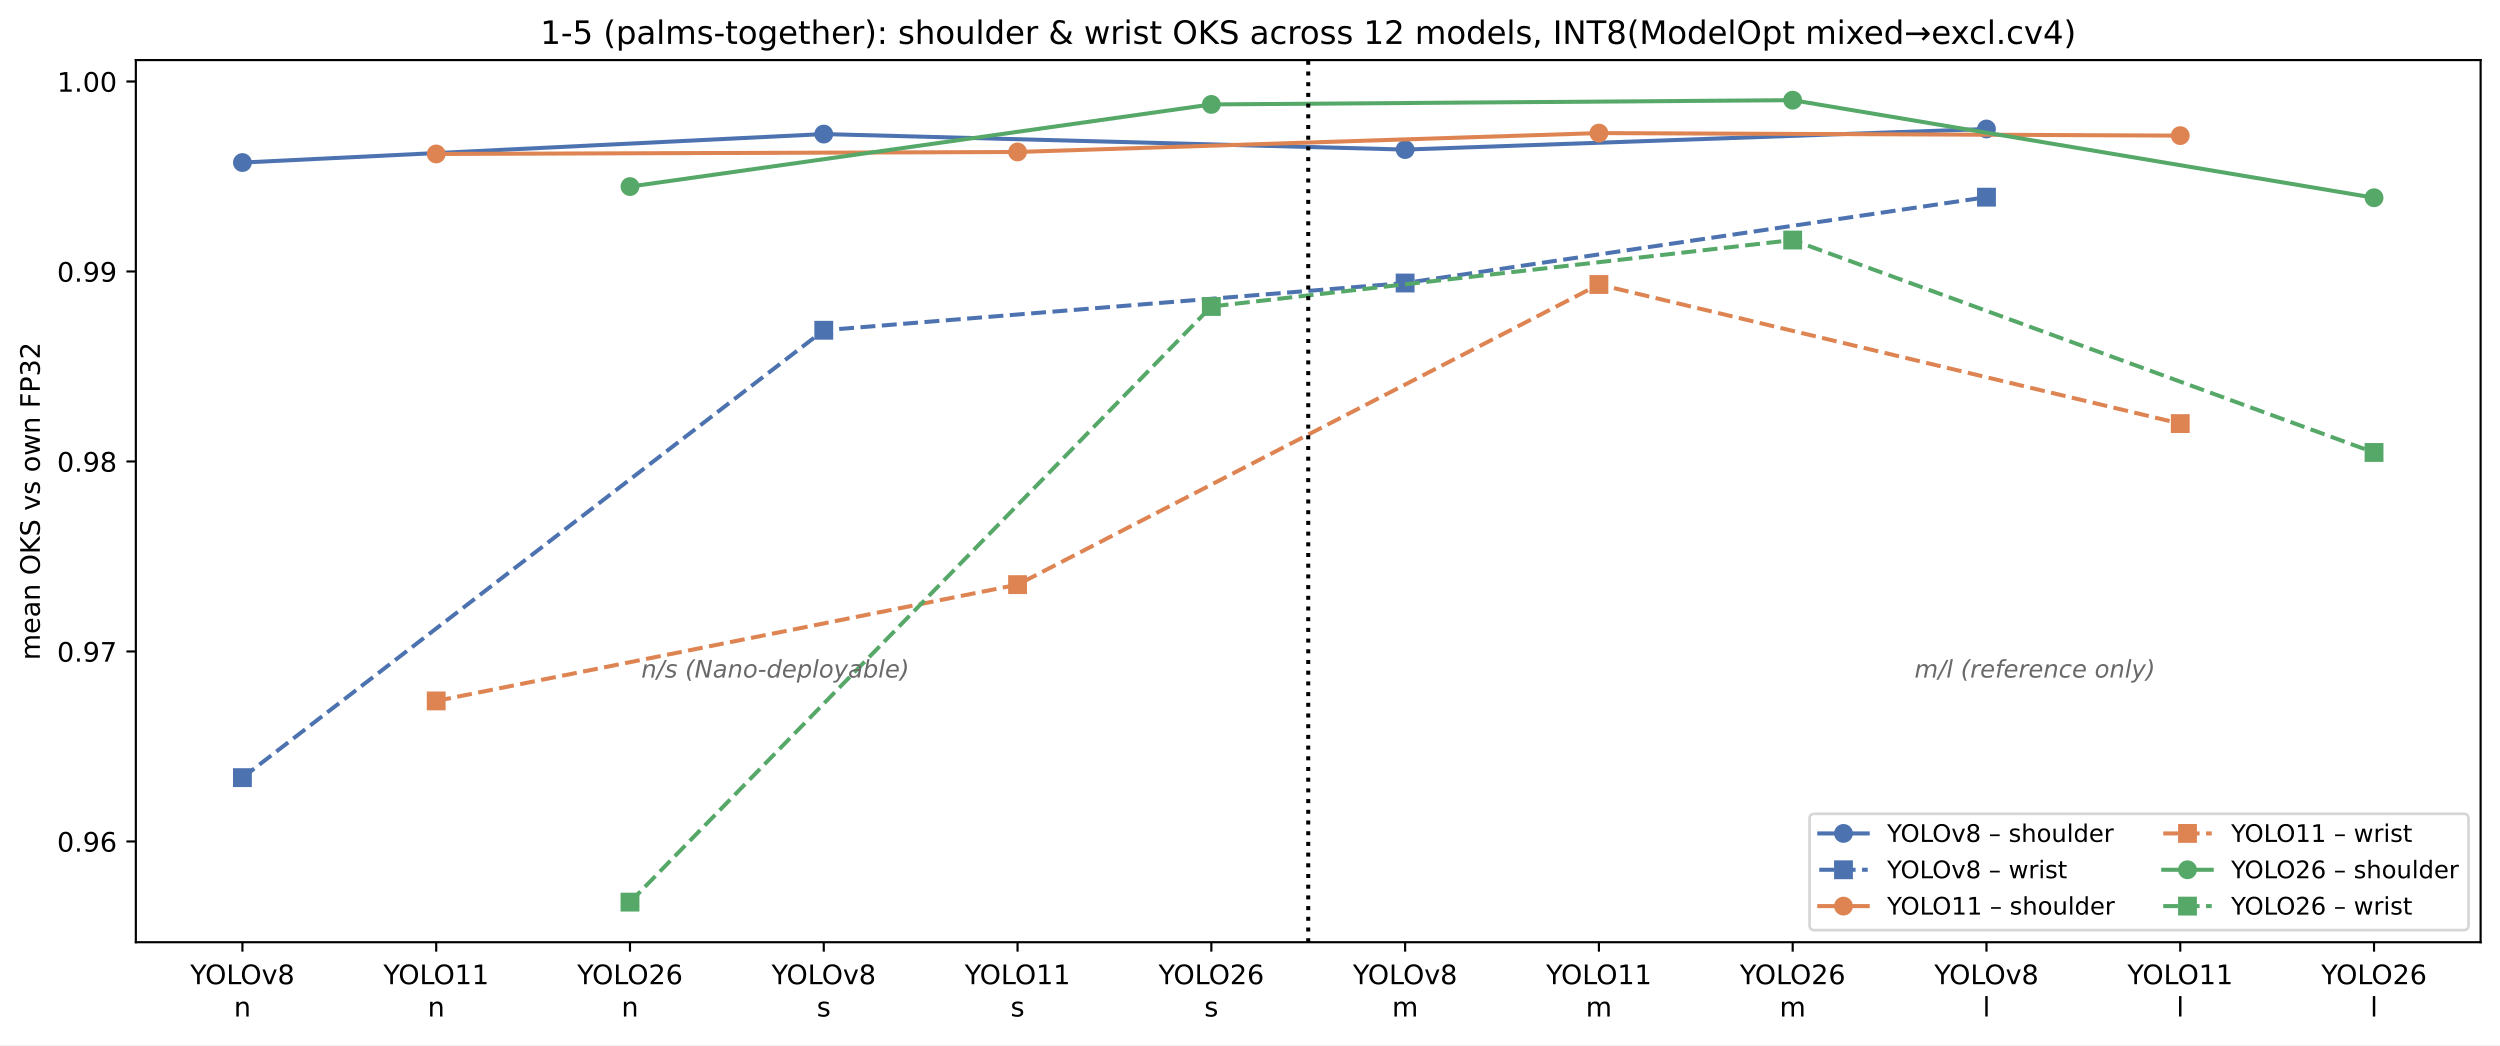
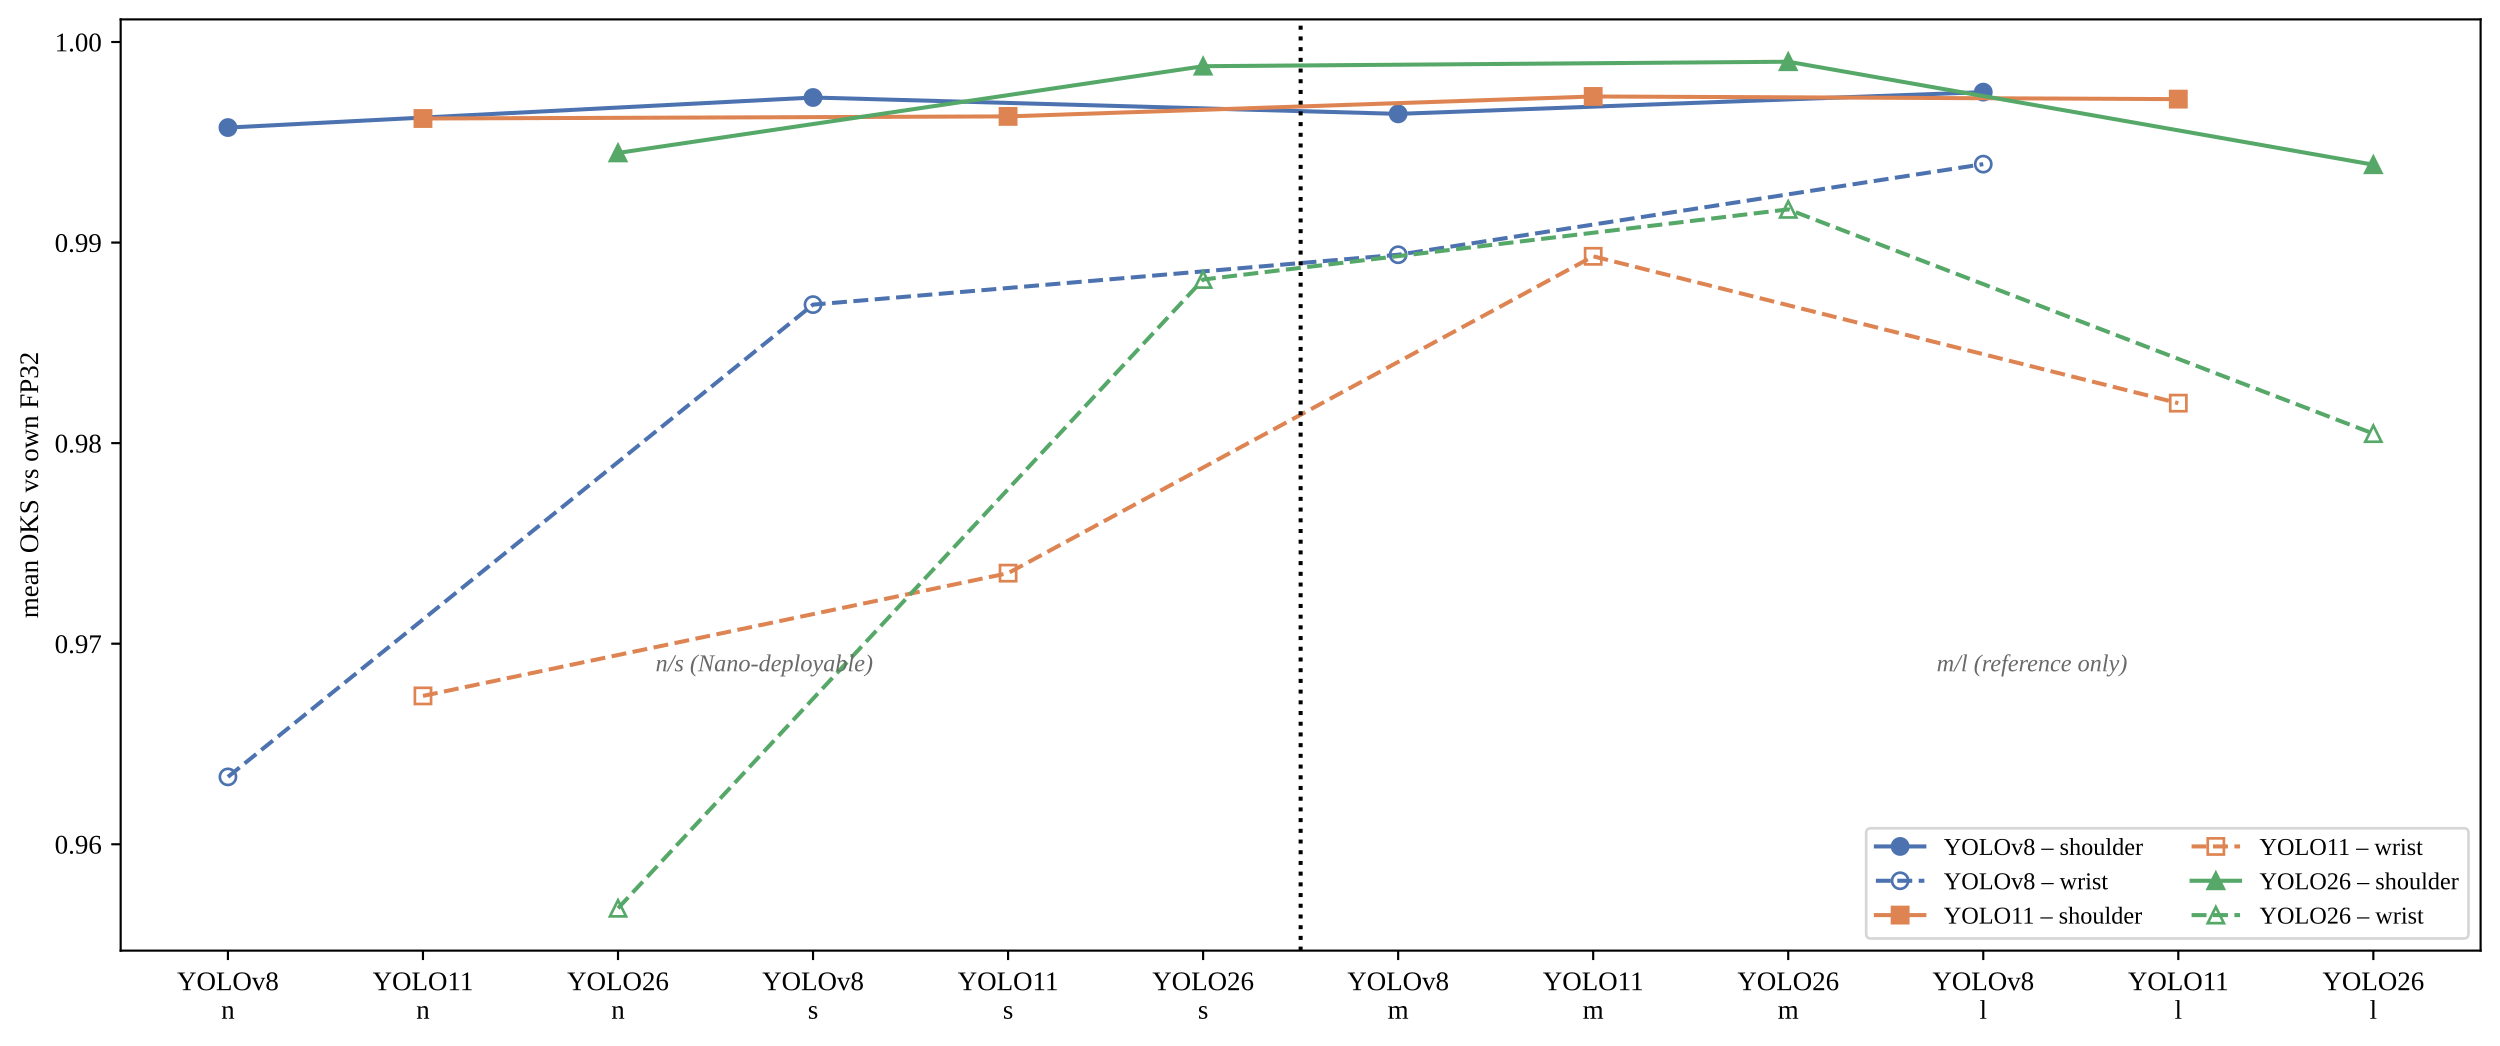
- <svg xmlns="http://www.w3.org/2000/svg" xmlns:xlink="http://www.w3.org/1999/xlink" width="928.746pt" height="388.237pt" viewBox="0 0 928.746 388.237" version="1.1">
+ <svg xmlns="http://www.w3.org/2000/svg" xmlns:xlink="http://www.w3.org/1999/xlink" width="928.034pt" height="388.277pt" viewBox="0 0 928.034 388.277" version="1.1">
  <defs>
    <style type="text/css">*{stroke-linejoin: round; stroke-linecap: butt}</style>
  </defs>
  <g id="figure_1">
    <g id="patch_1">
-       <path d="M 0 388.237  L 928.746 388.237  L 928.746 0  L 0 0  z " style="fill: #ffffff" />
+       <path d="M 0 388.277  L 928.034 388.277  L 928.034 0  L 0 0  z " style="fill: #ffffff" />
    </g>
    <g id="axes_1">
      <g id="patch_2">
-         <path d="M 50.466 350.032  L 921.546 350.032  L 921.546 22.318  L 50.466 22.318  z " style="fill: #ffffff" />
+         <path d="M 44.792 352.886  L 920.834 352.886  L 920.834 7.2  L 44.792 7.2  z " style="fill: #ffffff" />
      </g>
      <g id="matplotlib.axis_1">
        <g id="xtick_1">
          <g id="line2d_1">
            <defs>
-               <path id="m264a69b4fc" d="M 0 0  L 0 3.5  " style="stroke: #000000; stroke-width: 0.8" />
+               <path id="m02d7c838ed" d="M 0 0  L 0 3.5  " style="stroke: #000000; stroke-width: 0.8" />
            </defs>
            <g>
-               <use xlink:href="#m264a69b4fc" x="90.06" y="350.032" style="stroke: #000000; stroke-width: 0.8" />
+               <use xlink:href="#m02d7c838ed" x="84.612" y="352.886" style="stroke: #000000; stroke-width: 0.8" />
            </g>
          </g>
          <g id="text_1">
-             <text style="font-size: 10px; font-family: 'DejaVu Sans', 'Bitstream Vera Sans', 'Computer Modern Sans Serif', 'Lucida Grande', 'Verdana', 'Geneva', 'Lucid', 'Arial', 'Helvetica', 'Avant Garde', sans-serif" transform="translate(70.65939 365.6305)">YOLOv8</text>
-             <text style="font-size: 10px; font-family: 'DejaVu Sans', 'Bitstream Vera Sans', 'Computer Modern Sans Serif', 'Lucida Grande', 'Verdana', 'Geneva', 'Lucid', 'Arial', 'Helvetica', 'Avant Garde', sans-serif" transform="translate(86.89142 377.6325)">n</text>
+             <text style="font-size: 10px; font-family: 'Times New Roman'" transform="translate(65.72516 367.5687)">YOLOv8</text>
+             <text style="font-size: 10px; font-family: 'Times New Roman'" transform="translate(82.11188 378.1595)">n</text>
          </g>
        </g>
        <g id="xtick_2">
          <g id="line2d_2">
            <g>
-               <use xlink:href="#m264a69b4fc" x="162.05" y="350.032" style="stroke: #000000; stroke-width: 0.8" />
+               <use xlink:href="#m02d7c838ed" x="157.012" y="352.886" style="stroke: #000000; stroke-width: 0.8" />
            </g>
          </g>
          <g id="text_2">
-             <text style="font-size: 10px; font-family: 'DejaVu Sans', 'Bitstream Vera Sans', 'Computer Modern Sans Serif', 'Lucida Grande', 'Verdana', 'Geneva', 'Lucid', 'Arial', 'Helvetica', 'Avant Garde', sans-serif" transform="translate(142.4276 365.6305)">YOLO11</text>
-             <text style="font-size: 10px; font-family: 'DejaVu Sans', 'Bitstream Vera Sans', 'Computer Modern Sans Serif', 'Lucida Grande', 'Verdana', 'Geneva', 'Lucid', 'Arial', 'Helvetica', 'Avant Garde', sans-serif" transform="translate(158.8815 377.6325)">n</text>
+             <text style="font-size: 10px; font-family: 'Times New Roman'" transform="translate(138.3105 367.5687)">YOLO11</text>
+             <text style="font-size: 10px; font-family: 'Times New Roman'" transform="translate(154.512 378.1595)">n</text>
          </g>
        </g>
        <g id="xtick_3">
          <g id="line2d_3">
            <g>
-               <use xlink:href="#m264a69b4fc" x="234.04" y="350.032" style="stroke: #000000; stroke-width: 0.8" />
+               <use xlink:href="#m02d7c838ed" x="229.412" y="352.886" style="stroke: #000000; stroke-width: 0.8" />
            </g>
          </g>
          <g id="text_3">
-             <text style="font-size: 10px; font-family: 'DejaVu Sans', 'Bitstream Vera Sans', 'Computer Modern Sans Serif', 'Lucida Grande', 'Verdana', 'Geneva', 'Lucid', 'Arial', 'Helvetica', 'Avant Garde', sans-serif" transform="translate(214.4177 365.6305)">YOLO26</text>
-             <text style="font-size: 10px; font-family: 'DejaVu Sans', 'Bitstream Vera Sans', 'Computer Modern Sans Serif', 'Lucida Grande', 'Verdana', 'Geneva', 'Lucid', 'Arial', 'Helvetica', 'Avant Garde', sans-serif" transform="translate(230.8716 377.6325)">n</text>
+             <text style="font-size: 10px; font-family: 'Times New Roman'" transform="translate(210.5255 367.5687)">YOLO26</text>
+             <text style="font-size: 10px; font-family: 'Times New Roman'" transform="translate(226.9122 378.1595)">n</text>
          </g>
        </g>
        <g id="xtick_4">
          <g id="line2d_4">
            <g>
-               <use xlink:href="#m264a69b4fc" x="306.03" y="350.032" style="stroke: #000000; stroke-width: 0.8" />
+               <use xlink:href="#m02d7c838ed" x="301.812" y="352.886" style="stroke: #000000; stroke-width: 0.8" />
            </g>
          </g>
          <g id="text_4">
-             <text style="font-size: 10px; font-family: 'DejaVu Sans', 'Bitstream Vera Sans', 'Computer Modern Sans Serif', 'Lucida Grande', 'Verdana', 'Geneva', 'Lucid', 'Arial', 'Helvetica', 'Avant Garde', sans-serif" transform="translate(286.6296 365.6305)">YOLOv8</text>
-             <text style="font-size: 10px; font-family: 'DejaVu Sans', 'Bitstream Vera Sans', 'Computer Modern Sans Serif', 'Lucida Grande', 'Verdana', 'Geneva', 'Lucid', 'Arial', 'Helvetica', 'Avant Garde', sans-serif" transform="translate(303.4257 377.6325)">s</text>
+             <text style="font-size: 10px; font-family: 'Times New Roman'" transform="translate(282.9256 367.5687)">YOLOv8</text>
+             <text style="font-size: 10px; font-family: 'Times New Roman'" transform="translate(299.8662 378.1595)">s</text>
          </g>
        </g>
        <g id="xtick_5">
          <g id="line2d_5">
            <g>
-               <use xlink:href="#m264a69b4fc" x="378.021" y="350.032" style="stroke: #000000; stroke-width: 0.8" />
+               <use xlink:href="#m02d7c838ed" x="374.212" y="352.886" style="stroke: #000000; stroke-width: 0.8" />
            </g>
          </g>
          <g id="text_5">
-             <text style="font-size: 10px; font-family: 'DejaVu Sans', 'Bitstream Vera Sans', 'Computer Modern Sans Serif', 'Lucida Grande', 'Verdana', 'Geneva', 'Lucid', 'Arial', 'Helvetica', 'Avant Garde', sans-serif" transform="translate(358.3978 365.6305)">YOLO11</text>
-             <text style="font-size: 10px; font-family: 'DejaVu Sans', 'Bitstream Vera Sans', 'Computer Modern Sans Serif', 'Lucida Grande', 'Verdana', 'Geneva', 'Lucid', 'Arial', 'Helvetica', 'Avant Garde', sans-serif" transform="translate(375.4158 377.6325)">s</text>
+             <text style="font-size: 10px; font-family: 'Times New Roman'" transform="translate(355.5109 367.5687)">YOLO11</text>
+             <text style="font-size: 10px; font-family: 'Times New Roman'" transform="translate(372.2664 378.1595)">s</text>
          </g>
        </g>
        <g id="xtick_6">
          <g id="line2d_6">
            <g>
-               <use xlink:href="#m264a69b4fc" x="450.011" y="350.032" style="stroke: #000000; stroke-width: 0.8" />
+               <use xlink:href="#m02d7c838ed" x="446.613" y="352.886" style="stroke: #000000; stroke-width: 0.8" />
            </g>
          </g>
          <g id="text_6">
-             <text style="font-size: 10px; font-family: 'DejaVu Sans', 'Bitstream Vera Sans', 'Computer Modern Sans Serif', 'Lucida Grande', 'Verdana', 'Geneva', 'Lucid', 'Arial', 'Helvetica', 'Avant Garde', sans-serif" transform="translate(430.3879 365.6305)">YOLO26</text>
-             <text style="font-size: 10px; font-family: 'DejaVu Sans', 'Bitstream Vera Sans', 'Computer Modern Sans Serif', 'Lucida Grande', 'Verdana', 'Geneva', 'Lucid', 'Arial', 'Helvetica', 'Avant Garde', sans-serif" transform="translate(447.4059 377.6325)">s</text>
+             <text style="font-size: 10px; font-family: 'Times New Roman'" transform="translate(427.7259 367.5687)">YOLO26</text>
+             <text style="font-size: 10px; font-family: 'Times New Roman'" transform="translate(444.6665 378.1595)">s</text>
          </g>
        </g>
        <g id="xtick_7">
          <g id="line2d_7">
            <g>
-               <use xlink:href="#m264a69b4fc" x="522.001" y="350.032" style="stroke: #000000; stroke-width: 0.8" />
+               <use xlink:href="#m02d7c838ed" x="519.013" y="352.886" style="stroke: #000000; stroke-width: 0.8" />
            </g>
          </g>
          <g id="text_7">
-             <text style="font-size: 10px; font-family: 'DejaVu Sans', 'Bitstream Vera Sans', 'Computer Modern Sans Serif', 'Lucida Grande', 'Verdana', 'Geneva', 'Lucid', 'Arial', 'Helvetica', 'Avant Garde', sans-serif" transform="translate(502.5999 365.6305)">YOLOv8</text>
-             <text style="font-size: 10px; font-family: 'DejaVu Sans', 'Bitstream Vera Sans', 'Computer Modern Sans Serif', 'Lucida Grande', 'Verdana', 'Geneva', 'Lucid', 'Arial', 'Helvetica', 'Avant Garde', sans-serif" transform="translate(517.1304 377.6325)">m</text>
+             <text style="font-size: 10px; font-family: 'Times New Roman'" transform="translate(500.1261 367.5687)">YOLOv8</text>
+             <text style="font-size: 10px; font-family: 'Times New Roman'" transform="translate(515.1237 378.1595)">m</text>
          </g>
        </g>
        <g id="xtick_8">
          <g id="line2d_8">
            <g>
-               <use xlink:href="#m264a69b4fc" x="593.991" y="350.032" style="stroke: #000000; stroke-width: 0.8" />
+               <use xlink:href="#m02d7c838ed" x="591.413" y="352.886" style="stroke: #000000; stroke-width: 0.8" />
            </g>
          </g>
          <g id="text_8">
-             <text style="font-size: 10px; font-family: 'DejaVu Sans', 'Bitstream Vera Sans', 'Computer Modern Sans Serif', 'Lucida Grande', 'Verdana', 'Geneva', 'Lucid', 'Arial', 'Helvetica', 'Avant Garde', sans-serif" transform="translate(574.3681 365.6305)">YOLO11</text>
-             <text style="font-size: 10px; font-family: 'DejaVu Sans', 'Bitstream Vera Sans', 'Computer Modern Sans Serif', 'Lucida Grande', 'Verdana', 'Geneva', 'Lucid', 'Arial', 'Helvetica', 'Avant Garde', sans-serif" transform="translate(589.1204 377.6325)">m</text>
+             <text style="font-size: 10px; font-family: 'Times New Roman'" transform="translate(572.7114 367.5687)">YOLO11</text>
+             <text style="font-size: 10px; font-family: 'Times New Roman'" transform="translate(587.5239 378.1595)">m</text>
          </g>
        </g>
        <g id="xtick_9">
          <g id="line2d_9">
            <g>
-               <use xlink:href="#m264a69b4fc" x="665.981" y="350.032" style="stroke: #000000; stroke-width: 0.8" />
+               <use xlink:href="#m02d7c838ed" x="663.813" y="352.886" style="stroke: #000000; stroke-width: 0.8" />
            </g>
          </g>
          <g id="text_9">
-             <text style="font-size: 10px; font-family: 'DejaVu Sans', 'Bitstream Vera Sans', 'Computer Modern Sans Serif', 'Lucida Grande', 'Verdana', 'Geneva', 'Lucid', 'Arial', 'Helvetica', 'Avant Garde', sans-serif" transform="translate(646.3582 365.6305)">YOLO26</text>
-             <text style="font-size: 10px; font-family: 'DejaVu Sans', 'Bitstream Vera Sans', 'Computer Modern Sans Serif', 'Lucida Grande', 'Verdana', 'Geneva', 'Lucid', 'Arial', 'Helvetica', 'Avant Garde', sans-serif" transform="translate(661.1105 377.6325)">m</text>
+             <text style="font-size: 10px; font-family: 'Times New Roman'" transform="translate(644.9263 367.5687)">YOLO26</text>
+             <text style="font-size: 10px; font-family: 'Times New Roman'" transform="translate(659.924 378.1595)">m</text>
          </g>
        </g>
        <g id="xtick_10">
          <g id="line2d_10">
            <g>
-               <use xlink:href="#m264a69b4fc" x="737.971" y="350.032" style="stroke: #000000; stroke-width: 0.8" />
+               <use xlink:href="#m02d7c838ed" x="736.213" y="352.886" style="stroke: #000000; stroke-width: 0.8" />
            </g>
          </g>
          <g id="text_10">
-             <text style="font-size: 10px; font-family: 'DejaVu Sans', 'Bitstream Vera Sans', 'Computer Modern Sans Serif', 'Lucida Grande', 'Verdana', 'Geneva', 'Lucid', 'Arial', 'Helvetica', 'Avant Garde', sans-serif" transform="translate(718.5701 365.6305)">YOLOv8</text>
-             <text style="font-size: 10px; font-family: 'DejaVu Sans', 'Bitstream Vera Sans', 'Computer Modern Sans Serif', 'Lucida Grande', 'Verdana', 'Geneva', 'Lucid', 'Arial', 'Helvetica', 'Avant Garde', sans-serif" transform="translate(736.5819 377.6332)">l</text>
+             <text style="font-size: 10px; font-family: 'Times New Roman'" transform="translate(717.3265 367.5687)">YOLOv8</text>
+             <text style="font-size: 10px; font-family: 'Times New Roman'" transform="translate(734.8242 378.1696)">l</text>
          </g>
        </g>
        <g id="xtick_11">
          <g id="line2d_11">
            <g>
-               <use xlink:href="#m264a69b4fc" x="809.961" y="350.032" style="stroke: #000000; stroke-width: 0.8" />
+               <use xlink:href="#m02d7c838ed" x="808.613" y="352.886" style="stroke: #000000; stroke-width: 0.8" />
            </g>
          </g>
          <g id="text_11">
-             <text style="font-size: 10px; font-family: 'DejaVu Sans', 'Bitstream Vera Sans', 'Computer Modern Sans Serif', 'Lucida Grande', 'Verdana', 'Geneva', 'Lucid', 'Arial', 'Helvetica', 'Avant Garde', sans-serif" transform="translate(790.3383 365.6305)">YOLO11</text>
-             <text style="font-size: 10px; font-family: 'DejaVu Sans', 'Bitstream Vera Sans', 'Computer Modern Sans Serif', 'Lucida Grande', 'Verdana', 'Geneva', 'Lucid', 'Arial', 'Helvetica', 'Avant Garde', sans-serif" transform="translate(808.5719 377.6332)">l</text>
+             <text style="font-size: 10px; font-family: 'Times New Roman'" transform="translate(789.9118 367.5687)">YOLO11</text>
+             <text style="font-size: 10px; font-family: 'Times New Roman'" transform="translate(807.2243 378.1696)">l</text>
          </g>
        </g>
        <g id="xtick_12">
          <g id="line2d_12">
            <g>
-               <use xlink:href="#m264a69b4fc" x="881.951" y="350.032" style="stroke: #000000; stroke-width: 0.8" />
+               <use xlink:href="#m02d7c838ed" x="881.014" y="352.886" style="stroke: #000000; stroke-width: 0.8" />
            </g>
          </g>
          <g id="text_12">
-             <text style="font-size: 10px; font-family: 'DejaVu Sans', 'Bitstream Vera Sans', 'Computer Modern Sans Serif', 'Lucida Grande', 'Verdana', 'Geneva', 'Lucid', 'Arial', 'Helvetica', 'Avant Garde', sans-serif" transform="translate(862.3284 365.6305)">YOLO26</text>
-             <text style="font-size: 10px; font-family: 'DejaVu Sans', 'Bitstream Vera Sans', 'Computer Modern Sans Serif', 'Lucida Grande', 'Verdana', 'Geneva', 'Lucid', 'Arial', 'Helvetica', 'Avant Garde', sans-serif" transform="translate(880.562 377.6332)">l</text>
+             <text style="font-size: 10px; font-family: 'Times New Roman'" transform="translate(862.1268 367.5687)">YOLO26</text>
+             <text style="font-size: 10px; font-family: 'Times New Roman'" transform="translate(879.6245 378.1696)">l</text>
          </g>
        </g>
      </g>
      <g id="matplotlib.axis_2">
        <g id="ytick_1">
          <g id="line2d_13">
            <defs>
-               <path id="m5c23816778" d="M 0 0  L -3.5 0  " style="stroke: #000000; stroke-width: 0.8" />
+               <path id="mc234d6e900" d="M 0 0  L -3.5 0  " style="stroke: #000000; stroke-width: 0.8" />
            </defs>
            <g>
-               <use xlink:href="#m5c23816778" x="50.466" y="312.597" style="stroke: #000000; stroke-width: 0.8" />
+               <use xlink:href="#mc234d6e900" x="44.792" y="313.398" style="stroke: #000000; stroke-width: 0.8" />
            </g>
          </g>
          <g id="text_13">
-             <text style="font-size: 10px; font-family: 'DejaVu Sans', 'Bitstream Vera Sans', 'Computer Modern Sans Serif', 'Lucida Grande', 'Verdana', 'Geneva', 'Lucid', 'Arial', 'Helvetica', 'Avant Garde', sans-serif; text-anchor: end" x="43.466" y="316.396" transform="rotate(-0 43.46563 316.396)">0.96</text>
+             <text style="font-size: 10px; font-family: 'Times New Roman'; text-anchor: end" x="37.792" y="316.865" transform="rotate(-0 37.7918 316.8647)">0.96</text>
          </g>
        </g>
        <g id="ytick_2">
          <g id="line2d_14">
            <g>
-               <use xlink:href="#m5c23816778" x="50.466" y="242.017" style="stroke: #000000; stroke-width: 0.8" />
+               <use xlink:href="#mc234d6e900" x="44.792" y="238.947" style="stroke: #000000; stroke-width: 0.8" />
            </g>
          </g>
          <g id="text_14">
-             <text style="font-size: 10px; font-family: 'DejaVu Sans', 'Bitstream Vera Sans', 'Computer Modern Sans Serif', 'Lucida Grande', 'Verdana', 'Geneva', 'Lucid', 'Arial', 'Helvetica', 'Avant Garde', sans-serif; text-anchor: end" x="43.466" y="245.816" transform="rotate(-0 43.46563 245.816)">0.97</text>
+             <text style="font-size: 10px; font-family: 'Times New Roman'; text-anchor: end" x="37.792" y="242.414" transform="rotate(-0 37.7918 242.4142)">0.97</text>
          </g>
        </g>
        <g id="ytick_3">
          <g id="line2d_15">
            <g>
-               <use xlink:href="#m5c23816778" x="50.466" y="171.437" style="stroke: #000000; stroke-width: 0.8" />
+               <use xlink:href="#mc234d6e900" x="44.792" y="164.497" style="stroke: #000000; stroke-width: 0.8" />
            </g>
          </g>
          <g id="text_15">
-             <text style="font-size: 10px; font-family: 'DejaVu Sans', 'Bitstream Vera Sans', 'Computer Modern Sans Serif', 'Lucida Grande', 'Verdana', 'Geneva', 'Lucid', 'Arial', 'Helvetica', 'Avant Garde', sans-serif; text-anchor: end" x="43.466" y="175.236" transform="rotate(-0 43.46563 175.2361)">0.98</text>
+             <text style="font-size: 10px; font-family: 'Times New Roman'; text-anchor: end" x="37.792" y="167.964" transform="rotate(-0 37.7918 167.9636)">0.98</text>
          </g>
        </g>
        <g id="ytick_4">
          <g id="line2d_16">
            <g>
-               <use xlink:href="#m5c23816778" x="50.466" y="100.857" style="stroke: #000000; stroke-width: 0.8" />
+               <use xlink:href="#mc234d6e900" x="44.792" y="90.046" style="stroke: #000000; stroke-width: 0.8" />
            </g>
          </g>
          <g id="text_16">
-             <text style="font-size: 10px; font-family: 'DejaVu Sans', 'Bitstream Vera Sans', 'Computer Modern Sans Serif', 'Lucida Grande', 'Verdana', 'Geneva', 'Lucid', 'Arial', 'Helvetica', 'Avant Garde', sans-serif; text-anchor: end" x="43.466" y="104.656" transform="rotate(-0 43.46563 104.6562)">0.99</text>
+             <text style="font-size: 10px; font-family: 'Times New Roman'; text-anchor: end" x="37.792" y="93.513" transform="rotate(-0 37.7918 93.5131)">0.99</text>
          </g>
        </g>
        <g id="ytick_5">
          <g id="line2d_17">
            <g>
-               <use xlink:href="#m5c23816778" x="50.466" y="30.277" style="stroke: #000000; stroke-width: 0.8" />
+               <use xlink:href="#mc234d6e900" x="44.792" y="15.596" style="stroke: #000000; stroke-width: 0.8" />
            </g>
          </g>
          <g id="text_17">
-             <text style="font-size: 10px; font-family: 'DejaVu Sans', 'Bitstream Vera Sans', 'Computer Modern Sans Serif', 'Lucida Grande', 'Verdana', 'Geneva', 'Lucid', 'Arial', 'Helvetica', 'Avant Garde', sans-serif; text-anchor: end" x="43.466" y="34.076" transform="rotate(-0 43.46563 34.07624)">1.00</text>
+             <text style="font-size: 10px; font-family: 'Times New Roman'; text-anchor: end" x="37.792" y="19.063" transform="rotate(-0 37.7918 19.06257)">1.00</text>
          </g>
        </g>
        <g id="text_18">
-           <text style="font-size: 10px; font-family: 'DejaVu Sans', 'Bitstream Vera Sans', 'Computer Modern Sans Serif', 'Lucida Grande', 'Verdana', 'Geneva', 'Lucid', 'Arial', 'Helvetica', 'Avant Garde', sans-serif; text-anchor: middle" x="14.798" y="186.175" transform="rotate(-90 14.79766 186.175)">mean OKS vs own FP32</text>
+           <text style="font-size: 10px; font-family: 'Times New Roman'; text-anchor: middle" x="14.134" y="180.043" transform="rotate(-90 14.13359 180.0428)">mean OKS vs own FP32</text>
        </g>
      </g>
      <g id="line2d_18">
-         <path d="M 90.06 60.383  L 306.03 49.807  L 522.001 55.566  L 737.971 47.915  " clip-path="url(#p8a68b1451f)" style="fill: none; stroke: #4c72b0; stroke-width: 1.5; stroke-linecap: square" />
-         <defs>
-           <path id="ma669a18da5" d="M 0 3  C 0.796 3 1.559 2.684 2.121 2.121  C 2.684 1.559 3 0.796 3 0  C 3 -0.796 2.684 -1.559 2.121 -2.121  C 1.559 -2.684 0.796 -3 0 -3  C -0.796 -3 -1.559 -2.684 -2.121 -2.121  C -2.684 -1.559 -3 -0.796 -3 0  C -3 0.796 -2.684 1.559 -2.121 2.121  C -1.559 2.684 -0.796 3 0 3  z " style="stroke: #4c72b0" />
-         </defs>
-         <g clip-path="url(#p8a68b1451f)">
-           <use xlink:href="#ma669a18da5" x="90.06" y="60.383" style="fill: #4c72b0; stroke: #4c72b0" />
-           <use xlink:href="#ma669a18da5" x="306.03" y="49.807" style="fill: #4c72b0; stroke: #4c72b0" />
-           <use xlink:href="#ma669a18da5" x="522.001" y="55.566" style="fill: #4c72b0; stroke: #4c72b0" />
-           <use xlink:href="#ma669a18da5" x="737.971" y="47.915" style="fill: #4c72b0; stroke: #4c72b0" />
+         <path d="M 84.612 47.352  L 301.812 36.196  L 519.013 42.271  L 736.213 34.2  " clip-path="url(#p9b760bc617)" style="fill: none; stroke: #4c72b0; stroke-width: 1.5; stroke-linecap: square" />
+         <defs>
+           <path id="mcaaa715c31" d="M 0 3  C 0.796 3 1.559 2.684 2.121 2.121  C 2.684 1.559 3 0.796 3 0  C 3 -0.796 2.684 -1.559 2.121 -2.121  C 1.559 -2.684 0.796 -3 0 -3  C -0.796 -3 -1.559 -2.684 -2.121 -2.121  C -2.684 -1.559 -3 -0.796 -3 0  C -3 0.796 -2.684 1.559 -2.121 2.121  C -1.559 2.684 -0.796 3 0 3  z " style="stroke: #4c72b0" />
+         </defs>
+         <g clip-path="url(#p9b760bc617)">
+           <use xlink:href="#mcaaa715c31" x="84.612" y="47.352" style="fill: #4c72b0; stroke: #4c72b0" />
+           <use xlink:href="#mcaaa715c31" x="301.812" y="36.196" style="fill: #4c72b0; stroke: #4c72b0" />
+           <use xlink:href="#mcaaa715c31" x="519.013" y="42.271" style="fill: #4c72b0; stroke: #4c72b0" />
+           <use xlink:href="#mcaaa715c31" x="736.213" y="34.2" style="fill: #4c72b0; stroke: #4c72b0" />
        </g>
      </g>
      <g id="line2d_19">
-         <path d="M 90.06 288.89  L 306.03 122.692  L 522.001 105.141  L 737.971 73.252  " clip-path="url(#p8a68b1451f)" style="fill: none; stroke-dasharray: 5.55,2.4; stroke-dashoffset: 0; stroke: #4c72b0; stroke-width: 1.5" />
-         <defs>
-           <path id="m60e7c68d42" d="M -3 3  L 3 3  L 3 -3  L -3 -3  z " style="stroke: #4c72b0; stroke-linejoin: miter" />
-         </defs>
-         <g clip-path="url(#p8a68b1451f)">
-           <use xlink:href="#m60e7c68d42" x="90.06" y="288.89" style="fill: #4c72b0; stroke: #4c72b0; stroke-linejoin: miter" />
-           <use xlink:href="#m60e7c68d42" x="306.03" y="122.692" style="fill: #4c72b0; stroke: #4c72b0; stroke-linejoin: miter" />
-           <use xlink:href="#m60e7c68d42" x="522.001" y="105.141" style="fill: #4c72b0; stroke: #4c72b0; stroke-linejoin: miter" />
-           <use xlink:href="#m60e7c68d42" x="737.971" y="73.252" style="fill: #4c72b0; stroke: #4c72b0; stroke-linejoin: miter" />
+         <path d="M 84.612 288.39  L 301.812 113.078  L 519.013 94.565  L 736.213 60.927  " clip-path="url(#p9b760bc617)" style="fill: none; stroke-dasharray: 5.55,2.4; stroke-dashoffset: 0; stroke: #4c72b0; stroke-width: 1.5" />
+         <defs>
+           <path id="mb77e9c2848" d="M 0 3  C 0.796 3 1.559 2.684 2.121 2.121  C 2.684 1.559 3 0.796 3 0  C 3 -0.796 2.684 -1.559 2.121 -2.121  C 1.559 -2.684 0.796 -3 0 -3  C -0.796 -3 -1.559 -2.684 -2.121 -2.121  C -2.684 -1.559 -3 -0.796 -3 0  C -3 0.796 -2.684 1.559 -2.121 2.121  C -1.559 2.684 -0.796 3 0 3  z " style="stroke: #4c72b0" />
+         </defs>
+         <g clip-path="url(#p9b760bc617)">
+           <use xlink:href="#mb77e9c2848" x="84.612" y="288.39" style="fill-opacity: 0; stroke: #4c72b0" />
+           <use xlink:href="#mb77e9c2848" x="301.812" y="113.078" style="fill-opacity: 0; stroke: #4c72b0" />
+           <use xlink:href="#mb77e9c2848" x="519.013" y="94.565" style="fill-opacity: 0; stroke: #4c72b0" />
+           <use xlink:href="#mb77e9c2848" x="736.213" y="60.927" style="fill-opacity: 0; stroke: #4c72b0" />
        </g>
      </g>
      <g id="line2d_20">
-         <path d="M 162.05 57.196  L 378.021 56.453  L 593.991 49.439  L 809.961 50.379  " clip-path="url(#p8a68b1451f)" style="fill: none; stroke: #dd8452; stroke-width: 1.5; stroke-linecap: square" />
-         <defs>
-           <path id="mf853502f3b" d="M 0 3  C 0.796 3 1.559 2.684 2.121 2.121  C 2.684 1.559 3 0.796 3 0  C 3 -0.796 2.684 -1.559 2.121 -2.121  C 1.559 -2.684 0.796 -3 0 -3  C -0.796 -3 -1.559 -2.684 -2.121 -2.121  C -2.684 -1.559 -3 -0.796 -3 0  C -3 0.796 -2.684 1.559 -2.121 2.121  C -1.559 2.684 -0.796 3 0 3  z " style="stroke: #dd8452" />
-         </defs>
-         <g clip-path="url(#p8a68b1451f)">
-           <use xlink:href="#mf853502f3b" x="162.05" y="57.196" style="fill: #dd8452; stroke: #dd8452" />
-           <use xlink:href="#mf853502f3b" x="378.021" y="56.453" style="fill: #dd8452; stroke: #dd8452" />
-           <use xlink:href="#mf853502f3b" x="593.991" y="49.439" style="fill: #dd8452; stroke: #dd8452" />
-           <use xlink:href="#mf853502f3b" x="809.961" y="50.379" style="fill: #dd8452; stroke: #dd8452" />
+         <path d="M 157.012 43.991  L 374.212 43.207  L 591.413 35.808  L 808.613 36.8  " clip-path="url(#p9b760bc617)" style="fill: none; stroke: #dd8452; stroke-width: 1.5; stroke-linecap: square" />
+         <defs>
+           <path id="md97abb7e56" d="M -3 3  L 3 3  L 3 -3  L -3 -3  z " style="stroke: #dd8452; stroke-linejoin: miter" />
+         </defs>
+         <g clip-path="url(#p9b760bc617)">
+           <use xlink:href="#md97abb7e56" x="157.012" y="43.991" style="fill: #dd8452; stroke: #dd8452; stroke-linejoin: miter" />
+           <use xlink:href="#md97abb7e56" x="374.212" y="43.207" style="fill: #dd8452; stroke: #dd8452; stroke-linejoin: miter" />
+           <use xlink:href="#md97abb7e56" x="591.413" y="35.808" style="fill: #dd8452; stroke: #dd8452; stroke-linejoin: miter" />
+           <use xlink:href="#md97abb7e56" x="808.613" y="36.8" style="fill: #dd8452; stroke: #dd8452; stroke-linejoin: miter" />
        </g>
      </g>
      <g id="line2d_21">
-         <path d="M 162.05 260.395  L 378.021 217.191  L 593.991 105.693  L 809.961 157.367  " clip-path="url(#p8a68b1451f)" style="fill: none; stroke-dasharray: 5.55,2.4; stroke-dashoffset: 0; stroke: #dd8452; stroke-width: 1.5" />
-         <defs>
-           <path id="m0ac1849353" d="M -3 3  L 3 3  L 3 -3  L -3 -3  z " style="stroke: #dd8452; stroke-linejoin: miter" />
-         </defs>
-         <g clip-path="url(#p8a68b1451f)">
-           <use xlink:href="#m0ac1849353" x="162.05" y="260.395" style="fill: #dd8452; stroke: #dd8452; stroke-linejoin: miter" />
-           <use xlink:href="#m0ac1849353" x="378.021" y="217.191" style="fill: #dd8452; stroke: #dd8452; stroke-linejoin: miter" />
-           <use xlink:href="#m0ac1849353" x="593.991" y="105.693" style="fill: #dd8452; stroke: #dd8452; stroke-linejoin: miter" />
-           <use xlink:href="#m0ac1849353" x="809.961" y="157.367" style="fill: #dd8452; stroke: #dd8452; stroke-linejoin: miter" />
+         <path d="M 157.012 258.333  L 374.212 212.76  L 591.413 95.147  L 808.613 149.655  " clip-path="url(#p9b760bc617)" style="fill: none; stroke-dasharray: 5.55,2.4; stroke-dashoffset: 0; stroke: #dd8452; stroke-width: 1.5" />
+         <defs>
+           <path id="mc48d740b79" d="M -3 3  L 3 3  L 3 -3  L -3 -3  z " style="stroke: #dd8452; stroke-linejoin: miter" />
+         </defs>
+         <g clip-path="url(#p9b760bc617)">
+           <use xlink:href="#mc48d740b79" x="157.012" y="258.333" style="fill-opacity: 0; stroke: #dd8452; stroke-linejoin: miter" />
+           <use xlink:href="#mc48d740b79" x="374.212" y="212.76" style="fill-opacity: 0; stroke: #dd8452; stroke-linejoin: miter" />
+           <use xlink:href="#mc48d740b79" x="591.413" y="95.147" style="fill-opacity: 0; stroke: #dd8452; stroke-linejoin: miter" />
+           <use xlink:href="#mc48d740b79" x="808.613" y="149.655" style="fill-opacity: 0; stroke: #dd8452; stroke-linejoin: miter" />
        </g>
      </g>
      <g id="line2d_22">
-         <path d="M 234.04 69.306  L 450.011 38.791  L 665.981 37.214  L 881.951 73.462  " clip-path="url(#p8a68b1451f)" style="fill: none; stroke: #55a868; stroke-width: 1.5; stroke-linecap: square" />
-         <defs>
-           <path id="m870e3e7de8" d="M 0 3  C 0.796 3 1.559 2.684 2.121 2.121  C 2.684 1.559 3 0.796 3 0  C 3 -0.796 2.684 -1.559 2.121 -2.121  C 1.559 -2.684 0.796 -3 0 -3  C -0.796 -3 -1.559 -2.684 -2.121 -2.121  C -2.684 -1.559 -3 -0.796 -3 0  C -3 0.796 -2.684 1.559 -2.121 2.121  C -1.559 2.684 -0.796 3 0 3  z " style="stroke: #55a868" />
-         </defs>
-         <g clip-path="url(#p8a68b1451f)">
-           <use xlink:href="#m870e3e7de8" x="234.04" y="69.306" style="fill: #55a868; stroke: #55a868" />
-           <use xlink:href="#m870e3e7de8" x="450.011" y="38.791" style="fill: #55a868; stroke: #55a868" />
-           <use xlink:href="#m870e3e7de8" x="665.981" y="37.214" style="fill: #55a868; stroke: #55a868" />
-           <use xlink:href="#m870e3e7de8" x="881.951" y="73.462" style="fill: #55a868; stroke: #55a868" />
+         <path d="M 229.412 56.765  L 446.613 24.576  L 663.813 22.913  L 881.014 61.148  " clip-path="url(#p9b760bc617)" style="fill: none; stroke: #55a868; stroke-width: 1.5; stroke-linecap: square" />
+         <defs>
+           <path id="m4d80653861" d="M 0 -3  L -3 3  L 3 3  z " style="stroke: #55a868; stroke-linejoin: miter" />
+         </defs>
+         <g clip-path="url(#p9b760bc617)">
+           <use xlink:href="#m4d80653861" x="229.412" y="56.765" style="fill: #55a868; stroke: #55a868; stroke-linejoin: miter" />
+           <use xlink:href="#m4d80653861" x="446.613" y="24.576" style="fill: #55a868; stroke: #55a868; stroke-linejoin: miter" />
+           <use xlink:href="#m4d80653861" x="663.813" y="22.913" style="fill: #55a868; stroke: #55a868; stroke-linejoin: miter" />
+           <use xlink:href="#m4d80653861" x="881.014" y="61.148" style="fill: #55a868; stroke: #55a868; stroke-linejoin: miter" />
        </g>
      </g>
      <g id="line2d_23">
-         <path d="M 234.04 335.136  L 450.011 113.859  L 665.981 89.175  L 881.951 168.095  " clip-path="url(#p8a68b1451f)" style="fill: none; stroke-dasharray: 5.55,2.4; stroke-dashoffset: 0; stroke: #55a868; stroke-width: 1.5" />
-         <defs>
-           <path id="m2976eb44e7" d="M -3 3  L 3 3  L 3 -3  L -3 -3  z " style="stroke: #55a868; stroke-linejoin: miter" />
-         </defs>
-         <g clip-path="url(#p8a68b1451f)">
-           <use xlink:href="#m2976eb44e7" x="234.04" y="335.136" style="fill: #55a868; stroke: #55a868; stroke-linejoin: miter" />
-           <use xlink:href="#m2976eb44e7" x="450.011" y="113.859" style="fill: #55a868; stroke: #55a868; stroke-linejoin: miter" />
-           <use xlink:href="#m2976eb44e7" x="665.981" y="89.175" style="fill: #55a868; stroke: #55a868; stroke-linejoin: miter" />
-           <use xlink:href="#m2976eb44e7" x="881.951" y="168.095" style="fill: #55a868; stroke: #55a868; stroke-linejoin: miter" />
+         <path d="M 229.412 337.173  L 446.613 103.761  L 663.813 77.723  L 881.014 160.971  " clip-path="url(#p9b760bc617)" style="fill: none; stroke-dasharray: 5.55,2.4; stroke-dashoffset: 0; stroke: #55a868; stroke-width: 1.5" />
+         <defs>
+           <path id="mb8b7189e74" d="M 0 -3  L -3 3  L 3 3  z " style="stroke: #55a868; stroke-linejoin: miter" />
+         </defs>
+         <g clip-path="url(#p9b760bc617)">
+           <use xlink:href="#mb8b7189e74" x="229.412" y="337.173" style="fill-opacity: 0; stroke: #55a868; stroke-linejoin: miter" />
+           <use xlink:href="#mb8b7189e74" x="446.613" y="103.761" style="fill-opacity: 0; stroke: #55a868; stroke-linejoin: miter" />
+           <use xlink:href="#mb8b7189e74" x="663.813" y="77.723" style="fill-opacity: 0; stroke: #55a868; stroke-linejoin: miter" />
+           <use xlink:href="#mb8b7189e74" x="881.014" y="160.971" style="fill-opacity: 0; stroke: #55a868; stroke-linejoin: miter" />
        </g>
      </g>
      <g id="line2d_24">
-         <path d="M 486.006 350.032  L 486.006 22.318  " clip-path="url(#p8a68b1451f)" style="fill: none; stroke-dasharray: 1.5,2.475; stroke-dashoffset: 0; stroke: #000000; stroke-width: 1.5" />
+         <path d="M 482.813 352.886  L 482.813 7.2  " clip-path="url(#p9b760bc617)" style="fill: none; stroke-dasharray: 1.5,2.475; stroke-dashoffset: 0; stroke: #000000; stroke-width: 1.5" />
      </g>
      <g id="patch_3">
-         <path d="M 50.466 350.032  L 50.466 22.318  " style="fill: none; stroke: #000000; stroke-width: 0.8; stroke-linejoin: miter; stroke-linecap: square" />
+         <path d="M 44.792 352.886  L 44.792 7.2  " style="fill: none; stroke: #000000; stroke-width: 0.8; stroke-linejoin: miter; stroke-linecap: square" />
      </g>
      <g id="patch_4">
-         <path d="M 921.546 350.032  L 921.546 22.318  " style="fill: none; stroke: #000000; stroke-width: 0.8; stroke-linejoin: miter; stroke-linecap: square" />
+         <path d="M 920.834 352.886  L 920.834 7.2  " style="fill: none; stroke: #000000; stroke-width: 0.8; stroke-linejoin: miter; stroke-linecap: square" />
      </g>
      <g id="patch_5">
-         <path d="M 50.466 350.032  L 921.546 350.032  " style="fill: none; stroke: #000000; stroke-width: 0.8; stroke-linejoin: miter; stroke-linecap: square" />
+         <path d="M 44.792 352.886  L 920.834 352.886  " style="fill: none; stroke: #000000; stroke-width: 0.8; stroke-linejoin: miter; stroke-linecap: square" />
      </g>
      <g id="patch_6">
-         <path d="M 50.466 22.318  L 921.546 22.318  " style="fill: none; stroke: #000000; stroke-width: 0.8; stroke-linejoin: miter; stroke-linecap: square" />
+         <path d="M 44.792 7.2  L 920.834 7.2  " style="fill: none; stroke: #000000; stroke-width: 0.8; stroke-linejoin: miter; stroke-linecap: square" />
      </g>
      <g id="text_19">
-         <text style="font-style: italic; font-size: 9px; font-family: 'DejaVu Sans', 'Bitstream Vera Sans', 'Computer Modern Sans Serif', 'Lucida Grande', 'Verdana', 'Geneva', 'Lucid', 'Arial', 'Helvetica', 'Avant Garde', sans-serif; text-anchor: middle; fill: #696969" x="288.033" y="251.718" transform="rotate(-0 288.0329 251.7177)">n/s (Nano-deployable)</text>
+         <text style="font-style: italic; font-size: 9px; font-family: 'Times New Roman'; text-anchor: middle; fill: #696969" x="283.712" y="249.18" transform="rotate(-0 283.7123 249.1799)">n/s (Nano-deployable)</text>
      </g>
      <g id="text_20">
-         <text style="font-style: italic; font-size: 9px; font-family: 'DejaVu Sans', 'Bitstream Vera Sans', 'Computer Modern Sans Serif', 'Lucida Grande', 'Verdana', 'Geneva', 'Lucid', 'Arial', 'Helvetica', 'Avant Garde', sans-serif; text-anchor: middle; fill: #696969" x="755.968" y="251.718" transform="rotate(-0 755.9684 251.7177)">m/l (reference only)</text>
-       </g>
-       <g id="text_21">
-         <text style="font-size: 12px; font-family: 'DejaVu Sans', 'Bitstream Vera Sans', 'Computer Modern Sans Serif', 'Lucida Grande', 'Verdana', 'Geneva', 'Lucid', 'Arial', 'Helvetica', 'Avant Garde', sans-serif; text-anchor: middle" x="486.006" y="16.318" transform="rotate(-0 486.0056 16.31812)">1-5 (palms-together): shoulder &amp; wrist OKS across 12 models, INT8(ModelOpt mixed→excl.cv4)</text>
+         <text style="font-style: italic; font-size: 9px; font-family: 'Times New Roman'; text-anchor: middle; fill: #696969" x="754.313" y="249.18" transform="rotate(-0 754.3133 249.1799)">m/l (reference only)</text>
      </g>
      <g id="legend_1">
        <g id="patch_7">
-           <path d="M 674.054 345.532  L 915.246 345.532  Q 917.046 345.532 917.046 343.732  L 917.046 304.13  Q 917.046 302.33 915.246 302.33  L 674.054 302.33  Q 672.254 302.33 672.254 304.13  L 672.254 343.732  Q 672.254 345.532 674.054 345.532  z " style="fill: #ffffff; opacity: 0.8; stroke: #cccccc; stroke-linejoin: miter" />
+           <path d="M 694.551 348.386  L 914.534 348.386  Q 916.334 348.386 916.334 346.586  L 916.334 309.258  Q 916.334 307.458 914.534 307.458  L 694.551 307.458  Q 692.751 307.458 692.751 309.258  L 692.751 346.586  Q 692.751 348.386 694.551 348.386  z " style="fill: #ffffff; opacity: 0.8; stroke: #cccccc; stroke-linejoin: miter" />
        </g>
        <g id="line2d_25">
-           <path d="M 675.854 309.618  L 684.854 309.618  L 693.854 309.618  " style="fill: none; stroke: #4c72b0; stroke-width: 1.5; stroke-linecap: square" />
-           <g>
-             <use xlink:href="#ma669a18da5" x="684.854" y="309.618" style="fill: #4c72b0; stroke: #4c72b0" />
+           <path d="M 696.351 314.208  L 705.351 314.208  L 714.351 314.208  " style="fill: none; stroke: #4c72b0; stroke-width: 1.5; stroke-linecap: square" />
+           <g>
+             <use xlink:href="#mcaaa715c31" x="705.351" y="314.208" style="fill: #4c72b0; stroke: #4c72b0" />
+           </g>
+         </g>
+         <g id="text_21">
+           <text style="font-size: 9px; font-family: 'Times New Roman'; text-anchor: start" x="721.551" y="317.358" transform="rotate(-0 721.5511 317.3584)">YOLOv8 – shoulder</text>
+         </g>
+         <g id="line2d_26">
+           <path d="M 696.351 326.951  L 705.351 326.951  L 714.351 326.951  " style="fill: none; stroke-dasharray: 5.55,2.4; stroke-dashoffset: 0; stroke: #4c72b0; stroke-width: 1.5" />
+           <g>
+             <use xlink:href="#mb77e9c2848" x="705.351" y="326.951" style="fill-opacity: 0; stroke: #4c72b0" />
          </g>
        </g>
        <g id="text_22">
-           <text style="font-size: 9px; font-family: 'DejaVu Sans', 'Bitstream Vera Sans', 'Computer Modern Sans Serif', 'Lucida Grande', 'Verdana', 'Geneva', 'Lucid', 'Arial', 'Helvetica', 'Avant Garde', sans-serif; text-anchor: start" x="701.054" y="312.768" transform="rotate(-0 701.0541 312.7684)">YOLOv8 – shoulder</text>
-         </g>
-         <g id="line2d_26">
-           <path d="M 675.854 323.119  L 684.854 323.119  L 693.854 323.119  " style="fill: none; stroke-dasharray: 5.55,2.4; stroke-dashoffset: 0; stroke: #4c72b0; stroke-width: 1.5" />
-           <g>
-             <use xlink:href="#m60e7c68d42" x="684.854" y="323.119" style="fill: #4c72b0; stroke: #4c72b0; stroke-linejoin: miter" />
+           <text style="font-size: 9px; font-family: 'Times New Roman'; text-anchor: start" x="721.551" y="330.101" transform="rotate(-0 721.5511 330.1008)">YOLOv8 – wrist</text>
+         </g>
+         <g id="line2d_27">
+           <path d="M 696.351 339.693  L 705.351 339.693  L 714.351 339.693  " style="fill: none; stroke: #dd8452; stroke-width: 1.5; stroke-linecap: square" />
+           <g>
+             <use xlink:href="#md97abb7e56" x="705.351" y="339.693" style="fill: #dd8452; stroke: #dd8452; stroke-linejoin: miter" />
          </g>
        </g>
        <g id="text_23">
-           <text style="font-size: 9px; font-family: 'DejaVu Sans', 'Bitstream Vera Sans', 'Computer Modern Sans Serif', 'Lucida Grande', 'Verdana', 'Geneva', 'Lucid', 'Arial', 'Helvetica', 'Avant Garde', sans-serif; text-anchor: start" x="701.054" y="326.269" transform="rotate(-0 701.0541 326.2691)">YOLOv8 – wrist</text>
-         </g>
-         <g id="line2d_27">
-           <path d="M 675.854 336.62  L 684.854 336.62  L 693.854 336.62  " style="fill: none; stroke: #dd8452; stroke-width: 1.5; stroke-linecap: square" />
-           <g>
-             <use xlink:href="#mf853502f3b" x="684.854" y="336.62" style="fill: #dd8452; stroke: #dd8452" />
+           <text style="font-size: 9px; font-family: 'Times New Roman'; text-anchor: start" x="721.551" y="342.843" transform="rotate(-0 721.5511 342.8432)">YOLO11 – shoulder</text>
+         </g>
+         <g id="line2d_28">
+           <path d="M 813.542 314.208  L 822.542 314.208  L 831.542 314.208  " style="fill: none; stroke-dasharray: 5.55,2.4; stroke-dashoffset: 0; stroke: #dd8452; stroke-width: 1.5" />
+           <g>
+             <use xlink:href="#mc48d740b79" x="822.542" y="314.208" style="fill-opacity: 0; stroke: #dd8452; stroke-linejoin: miter" />
          </g>
        </g>
        <g id="text_24">
-           <text style="font-size: 9px; font-family: 'DejaVu Sans', 'Bitstream Vera Sans', 'Computer Modern Sans Serif', 'Lucida Grande', 'Verdana', 'Geneva', 'Lucid', 'Arial', 'Helvetica', 'Avant Garde', sans-serif; text-anchor: start" x="701.054" y="339.77" transform="rotate(-0 701.0541 339.7698)">YOLO11 – shoulder</text>
-         </g>
-         <g id="line2d_28">
-           <path d="M 803.65 309.618  L 812.65 309.618  L 821.65 309.618  " style="fill: none; stroke-dasharray: 5.55,2.4; stroke-dashoffset: 0; stroke: #dd8452; stroke-width: 1.5" />
-           <g>
-             <use xlink:href="#m0ac1849353" x="812.65" y="309.618" style="fill: #dd8452; stroke: #dd8452; stroke-linejoin: miter" />
+           <text style="font-size: 9px; font-family: 'Times New Roman'; text-anchor: start" x="838.742" y="317.358" transform="rotate(-0 838.7423 317.3584)">YOLO11 – wrist</text>
+         </g>
+         <g id="line2d_29">
+           <path d="M 813.542 326.951  L 822.542 326.951  L 831.542 326.951  " style="fill: none; stroke: #55a868; stroke-width: 1.5; stroke-linecap: square" />
+           <g>
+             <use xlink:href="#m4d80653861" x="822.542" y="326.951" style="fill: #55a868; stroke: #55a868; stroke-linejoin: miter" />
          </g>
        </g>
        <g id="text_25">
-           <text style="font-size: 9px; font-family: 'DejaVu Sans', 'Bitstream Vera Sans', 'Computer Modern Sans Serif', 'Lucida Grande', 'Verdana', 'Geneva', 'Lucid', 'Arial', 'Helvetica', 'Avant Garde', sans-serif; text-anchor: start" x="828.85" y="312.768" transform="rotate(-0 828.8498 312.7684)">YOLO11 – wrist</text>
-         </g>
-         <g id="line2d_29">
-           <path d="M 803.65 323.119  L 812.65 323.119  L 821.65 323.119  " style="fill: none; stroke: #55a868; stroke-width: 1.5; stroke-linecap: square" />
-           <g>
-             <use xlink:href="#m870e3e7de8" x="812.65" y="323.119" style="fill: #55a868; stroke: #55a868" />
+           <text style="font-size: 9px; font-family: 'Times New Roman'; text-anchor: start" x="838.742" y="330.101" transform="rotate(-0 838.7423 330.1008)">YOLO26 – shoulder</text>
+         </g>
+         <g id="line2d_30">
+           <path d="M 813.542 339.693  L 822.542 339.693  L 831.542 339.693  " style="fill: none; stroke-dasharray: 5.55,2.4; stroke-dashoffset: 0; stroke: #55a868; stroke-width: 1.5" />
+           <g>
+             <use xlink:href="#mb8b7189e74" x="822.542" y="339.693" style="fill-opacity: 0; stroke: #55a868; stroke-linejoin: miter" />
          </g>
        </g>
        <g id="text_26">
-           <text style="font-size: 9px; font-family: 'DejaVu Sans', 'Bitstream Vera Sans', 'Computer Modern Sans Serif', 'Lucida Grande', 'Verdana', 'Geneva', 'Lucid', 'Arial', 'Helvetica', 'Avant Garde', sans-serif; text-anchor: start" x="828.85" y="326.269" transform="rotate(-0 828.8498 326.2691)">YOLO26 – shoulder</text>
-         </g>
-         <g id="line2d_30">
-           <path d="M 803.65 336.62  L 812.65 336.62  L 821.65 336.62  " style="fill: none; stroke-dasharray: 5.55,2.4; stroke-dashoffset: 0; stroke: #55a868; stroke-width: 1.5" />
-           <g>
-             <use xlink:href="#m2976eb44e7" x="812.65" y="336.62" style="fill: #55a868; stroke: #55a868; stroke-linejoin: miter" />
-           </g>
-         </g>
-         <g id="text_27">
-           <text style="font-size: 9px; font-family: 'DejaVu Sans', 'Bitstream Vera Sans', 'Computer Modern Sans Serif', 'Lucida Grande', 'Verdana', 'Geneva', 'Lucid', 'Arial', 'Helvetica', 'Avant Garde', sans-serif; text-anchor: start" x="828.85" y="339.77" transform="rotate(-0 828.8498 339.7698)">YOLO26 – wrist</text>
+           <text style="font-size: 9px; font-family: 'Times New Roman'; text-anchor: start" x="838.742" y="342.843" transform="rotate(-0 838.7423 342.8432)">YOLO26 – wrist</text>
        </g>
      </g>
    </g>
  </g>
  <defs>
-     <clipPath id="p8a68b1451f">
-       <rect x="50.466" y="22.318" width="871.08" height="327.714" />
+     <clipPath id="p9b760bc617">
+       <rect x="44.792" y="7.2" width="876.042" height="345.686" />
    </clipPath>
  </defs>
</svg>
